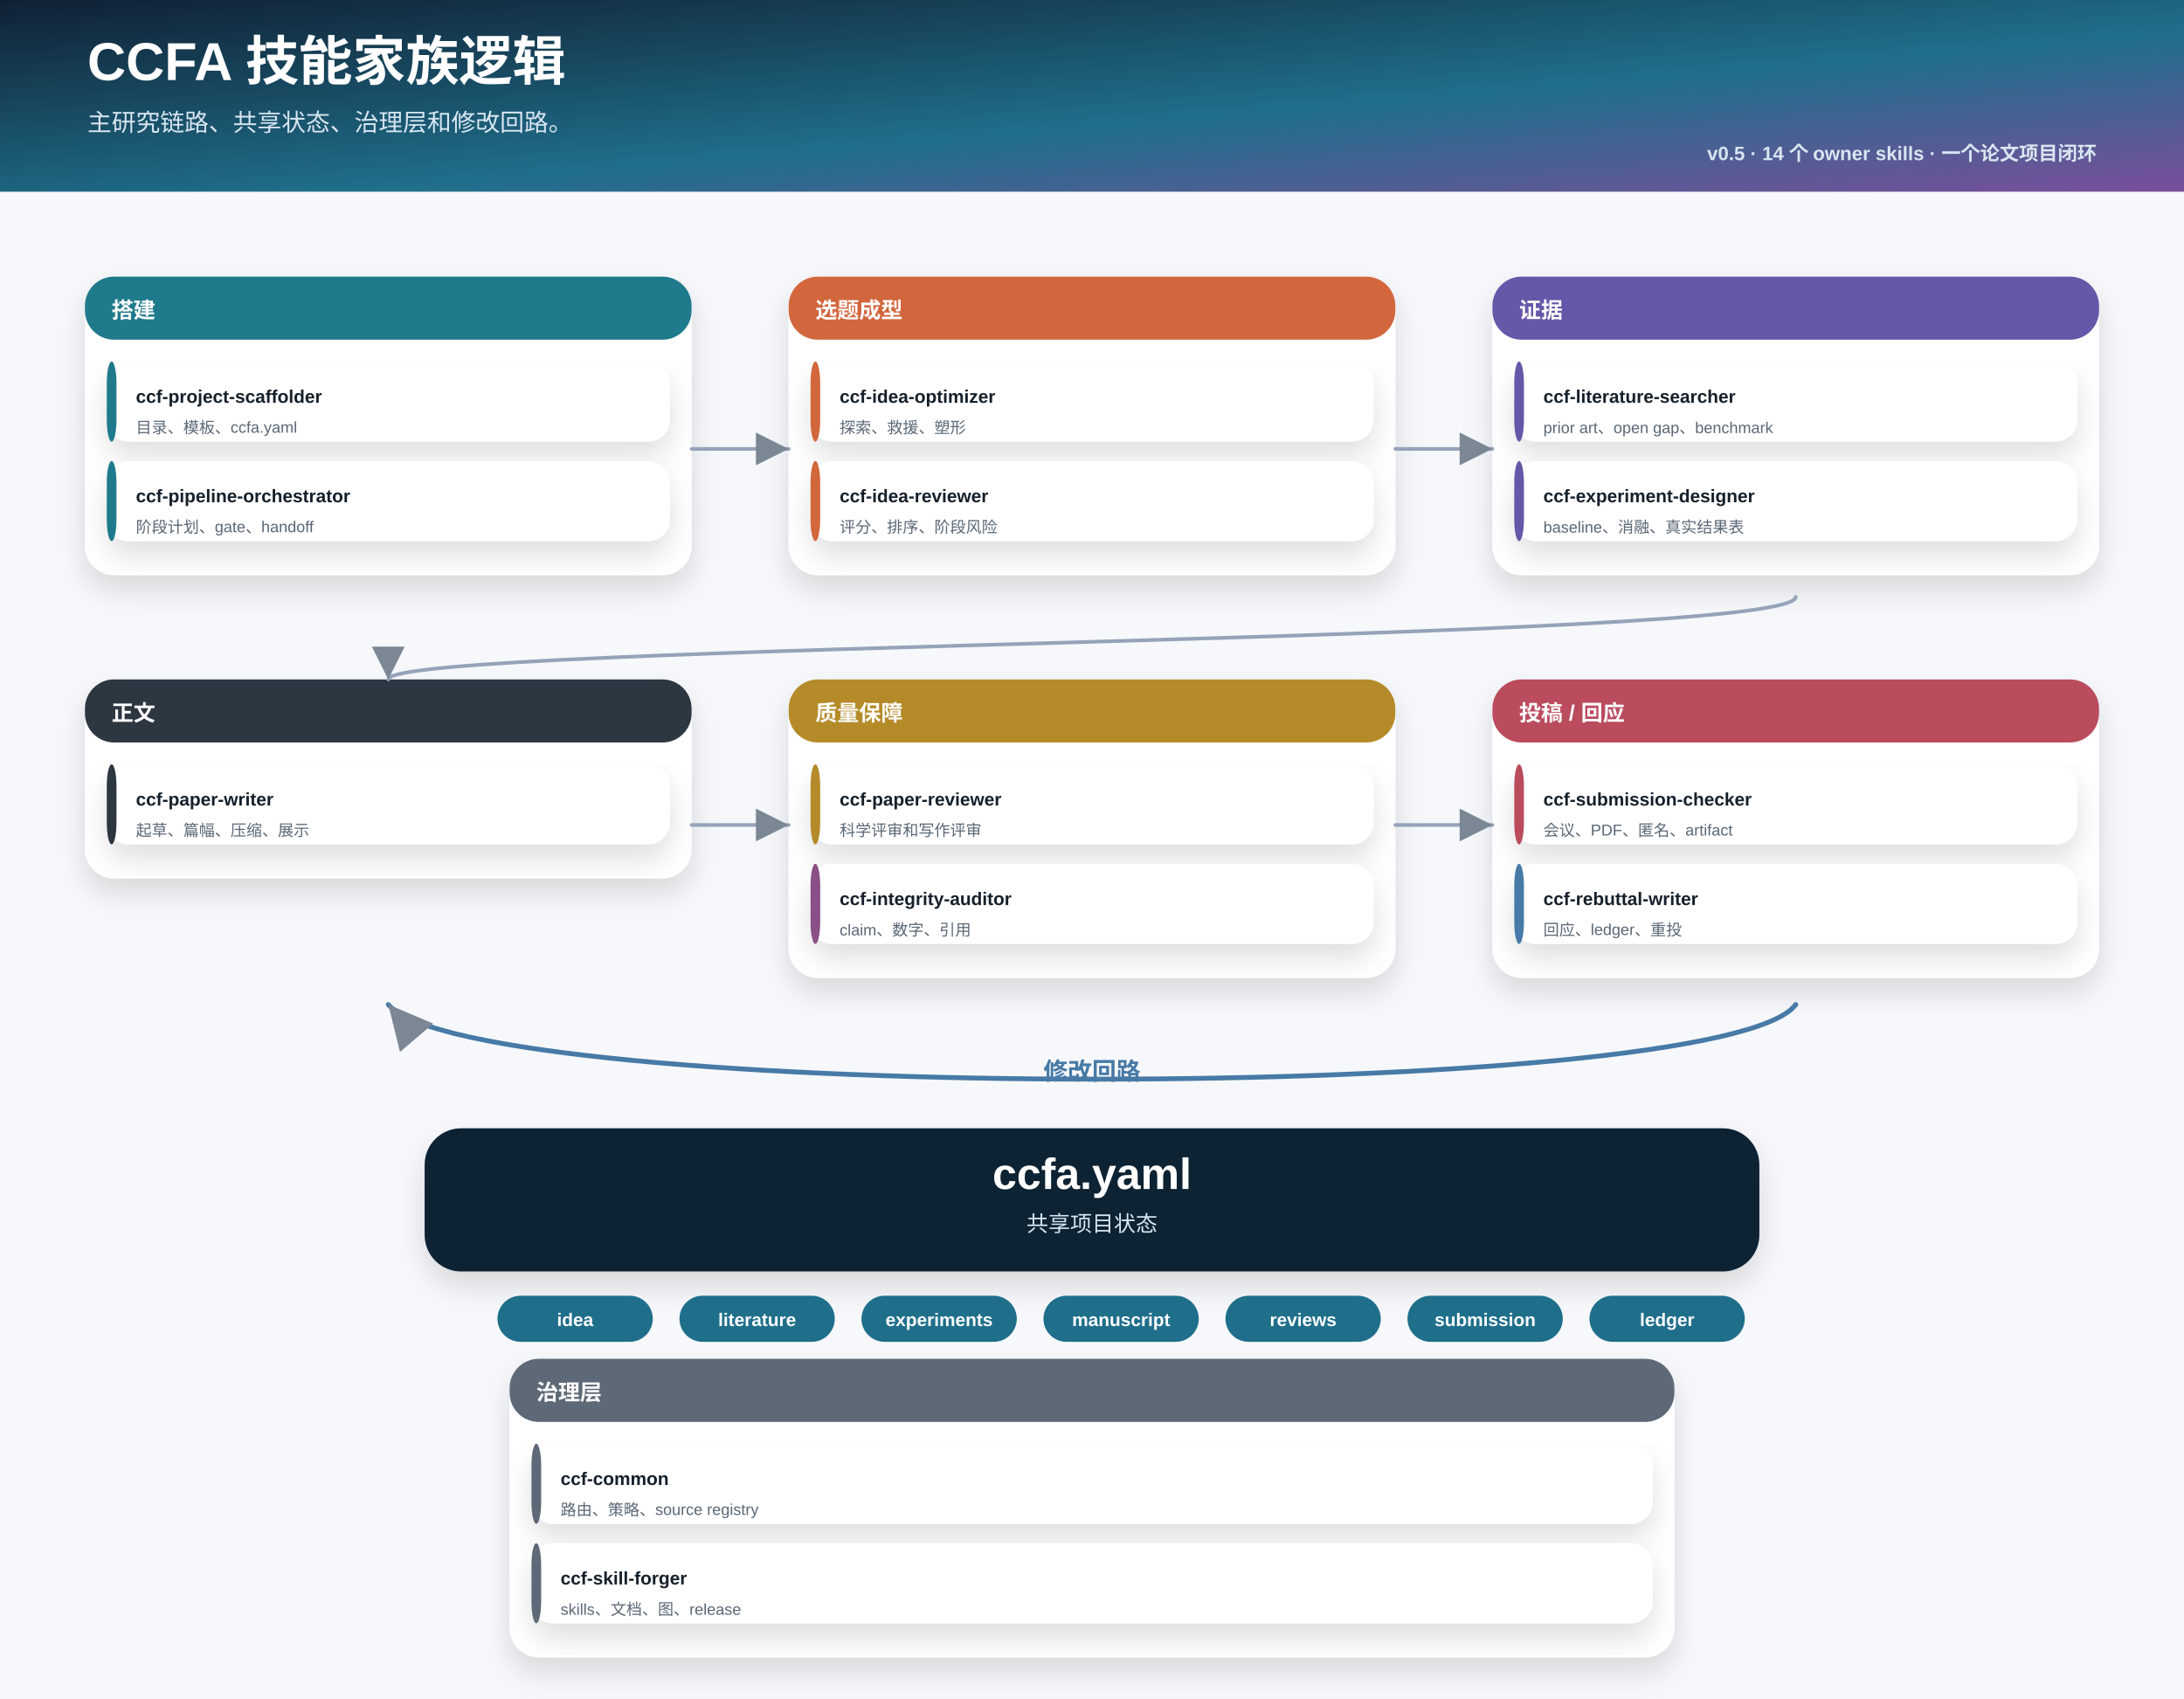
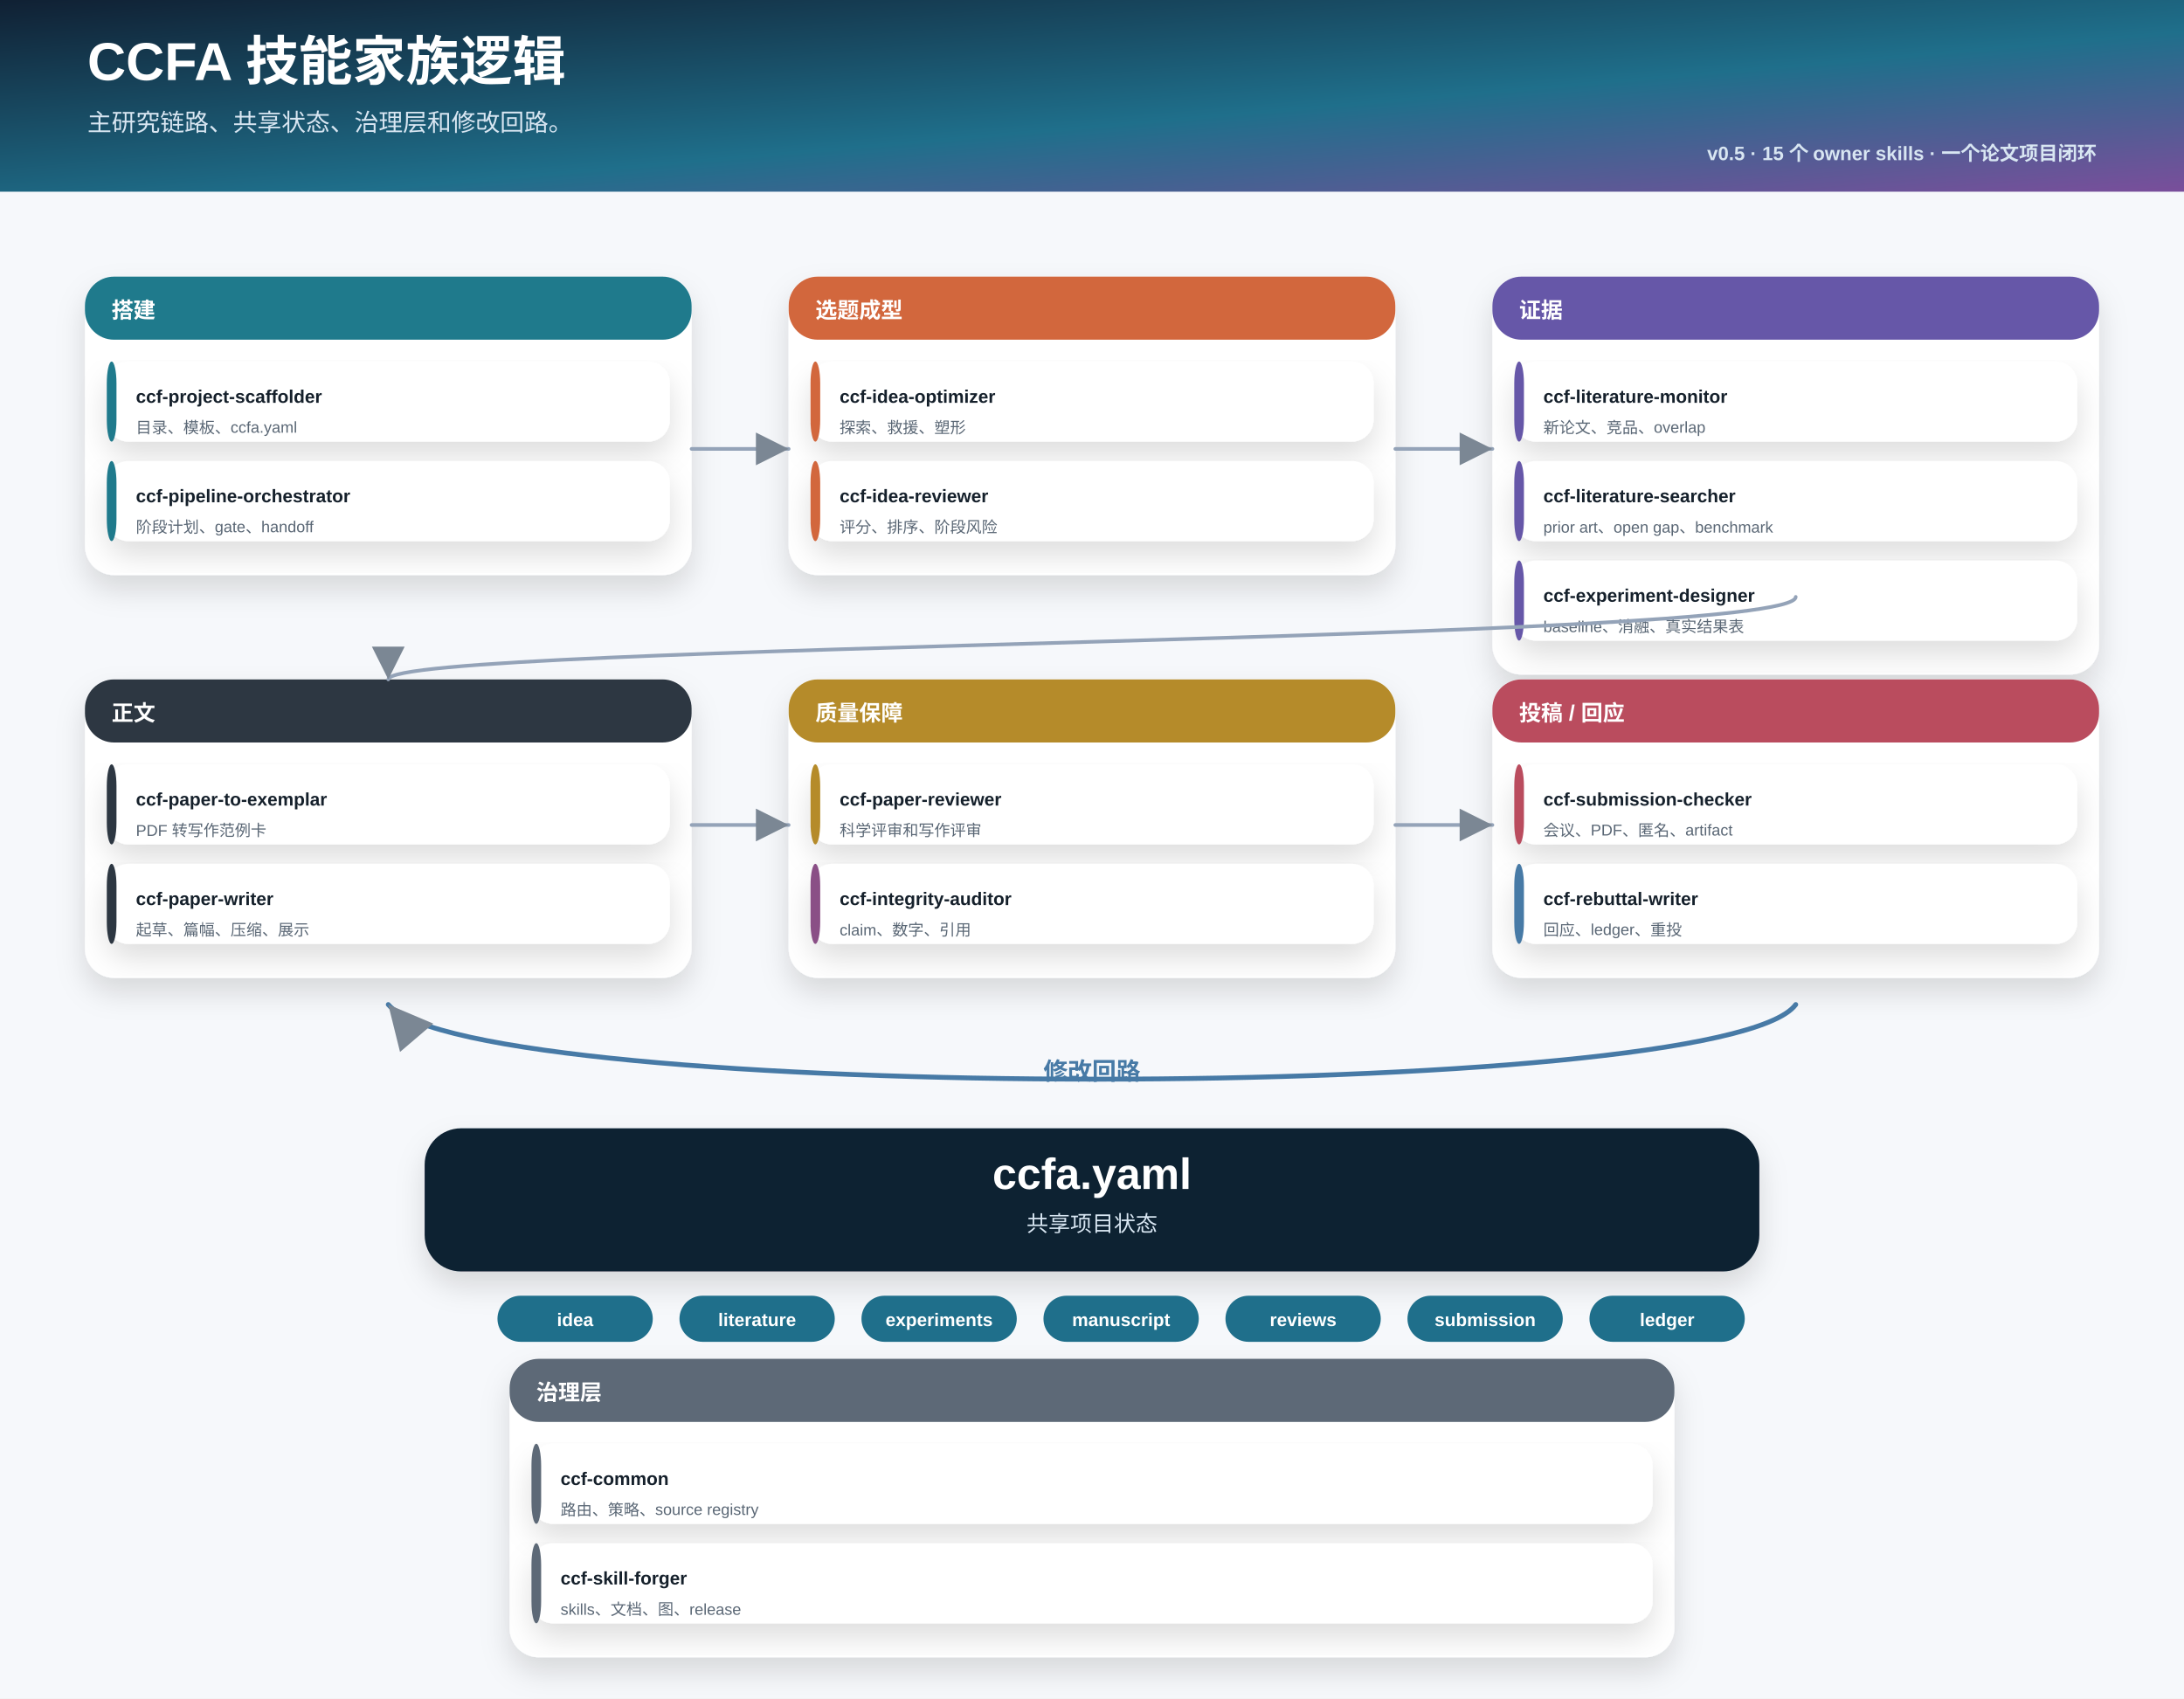
<svg xmlns="http://www.w3.org/2000/svg" width="1800" height="1400" viewBox="0 0 1800 1400">
  <defs>
    <linearGradient id="header" x1="0" y1="0" x2="1" y2="1">
      <stop offset="0" stop-color="#102033" />
      <stop offset="0.58" stop-color="#1F6F8B" />
      <stop offset="1" stop-color="#7A4E9B" />
    </linearGradient>
    <filter id="shadow" x="-20%" y="-20%" width="140%" height="160%">
      <feDropShadow dx="0" dy="12" stdDeviation="12" flood-color="#0B1826" flood-opacity="0.13" />
    </filter>
    <marker id="arrow" markerWidth="13" markerHeight="13" refX="11" refY="6.5" orient="auto">
      <path d="M2,2 L11,6.5 L2,11 Z" fill="#7B8794" />
    </marker>
  </defs>
  <style>text{font-family:Microsoft YaHei, Segoe UI, Arial, sans-serif;dominant-baseline:auto} .mono{font-family:Consolas,Menlo,monospace}</style>
  <rect x="0" y="0" width="1800" height="1400" rx="0" fill="#F6F8FB" stroke="none" stroke-width="2" />
  <rect x="0" y="0" width="1800" height="158" rx="0" fill="url(#header)" stroke="none" stroke-width="2" />
  <text x="72" y="66" font-size="44" font-weight="850" fill="#FFFFFF" text-anchor="start">CCFA 技能家族逻辑</text>
  <text x="72" y="108" font-size="20" font-weight="500" fill="#D8E6F2" text-anchor="start">主研究链路、共享状态、治理层和修改回路。</text>
-   <text x="1728" y="132" font-size="16" font-weight="650" fill="#D8E6F2" text-anchor="end">v0.5 · 14 个 owner skills · 一个论文项目闭环</text>
+   <text x="1728" y="132" font-size="16" font-weight="650" fill="#D8E6F2" text-anchor="end">v0.5 · 15 个 owner skills · 一个论文项目闭环</text>
  <rect x="70" y="228" width="500" height="246" rx="24" fill="#FFFFFF" stroke="none" stroke-width="2" filter="url(#shadow)" />
  <rect x="70" y="228" width="500" height="52" rx="24" fill="#1F7A8C" stroke="none" stroke-width="2" />
  <text x="92" y="262" font-size="18" font-weight="820" fill="#FFFFFF" text-anchor="start">搭建</text>
  <rect x="88" y="298" width="464" height="66" rx="18" fill="#FFFFFF" stroke="none" stroke-width="2" filter="url(#shadow)" />
  <rect x="88" y="298" width="8" height="66" rx="18" fill="#1F7A8C" stroke="none" stroke-width="2" />
  <text x="112" y="332" font-size="15" font-weight="820" fill="#15202B" text-anchor="start">ccf-project-scaffolder</text>
  <text x="112" y="357" font-size="13" font-weight="520" fill="#5A6775" text-anchor="start">目录、模板、ccfa.yaml</text>
  <rect x="88" y="380" width="464" height="66" rx="18" fill="#FFFFFF" stroke="none" stroke-width="2" filter="url(#shadow)" />
  <rect x="88" y="380" width="8" height="66" rx="18" fill="#1F7A8C" stroke="none" stroke-width="2" />
  <text x="112" y="414" font-size="15" font-weight="820" fill="#15202B" text-anchor="start">ccf-pipeline-orchestrator</text>
  <text x="112" y="439" font-size="13" font-weight="520" fill="#5A6775" text-anchor="start">阶段计划、gate、handoff</text>
  <rect x="650" y="228" width="500" height="246" rx="24" fill="#FFFFFF" stroke="none" stroke-width="2" filter="url(#shadow)" />
  <rect x="650" y="228" width="500" height="52" rx="24" fill="#D2673D" stroke="none" stroke-width="2" />
  <text x="672" y="262" font-size="18" font-weight="820" fill="#FFFFFF" text-anchor="start">选题成型</text>
  <rect x="668" y="298" width="464" height="66" rx="18" fill="#FFFFFF" stroke="none" stroke-width="2" filter="url(#shadow)" />
  <rect x="668" y="298" width="8" height="66" rx="18" fill="#D2673D" stroke="none" stroke-width="2" />
  <text x="692" y="332" font-size="15" font-weight="820" fill="#15202B" text-anchor="start">ccf-idea-optimizer</text>
  <text x="692" y="357" font-size="13" font-weight="520" fill="#5A6775" text-anchor="start">探索、救援、塑形</text>
  <rect x="668" y="380" width="464" height="66" rx="18" fill="#FFFFFF" stroke="none" stroke-width="2" filter="url(#shadow)" />
  <rect x="668" y="380" width="8" height="66" rx="18" fill="#D2673D" stroke="none" stroke-width="2" />
  <text x="692" y="414" font-size="15" font-weight="820" fill="#15202B" text-anchor="start">ccf-idea-reviewer</text>
  <text x="692" y="439" font-size="13" font-weight="520" fill="#5A6775" text-anchor="start">评分、排序、阶段风险</text>
-   <rect x="1230" y="228" width="500" height="246" rx="24" fill="#FFFFFF" stroke="none" stroke-width="2" filter="url(#shadow)" />
+   <rect x="1230" y="228" width="500" height="328" rx="24" fill="#FFFFFF" stroke="none" stroke-width="2" filter="url(#shadow)" />
  <rect x="1230" y="228" width="500" height="52" rx="24" fill="#6657A8" stroke="none" stroke-width="2" />
  <text x="1252" y="262" font-size="18" font-weight="820" fill="#FFFFFF" text-anchor="start">证据</text>
  <rect x="1248" y="298" width="464" height="66" rx="18" fill="#FFFFFF" stroke="none" stroke-width="2" filter="url(#shadow)" />
  <rect x="1248" y="298" width="8" height="66" rx="18" fill="#6657A8" stroke="none" stroke-width="2" />
-   <text x="1272" y="332" font-size="15" font-weight="820" fill="#15202B" text-anchor="start">ccf-literature-searcher</text>
-   <text x="1272" y="357" font-size="13" font-weight="520" fill="#5A6775" text-anchor="start">prior art、open gap、benchmark</text>
+   <text x="1272" y="332" font-size="15" font-weight="820" fill="#15202B" text-anchor="start">ccf-literature-monitor</text>
+   <text x="1272" y="357" font-size="13" font-weight="520" fill="#5A6775" text-anchor="start">新论文、竞品、overlap</text>
  <rect x="1248" y="380" width="464" height="66" rx="18" fill="#FFFFFF" stroke="none" stroke-width="2" filter="url(#shadow)" />
  <rect x="1248" y="380" width="8" height="66" rx="18" fill="#6657A8" stroke="none" stroke-width="2" />
-   <text x="1272" y="414" font-size="15" font-weight="820" fill="#15202B" text-anchor="start">ccf-experiment-designer</text>
-   <text x="1272" y="439" font-size="13" font-weight="520" fill="#5A6775" text-anchor="start">baseline、消融、真实结果表</text>
-   <rect x="70" y="560" width="500" height="164" rx="24" fill="#FFFFFF" stroke="none" stroke-width="2" filter="url(#shadow)" />
+   <text x="1272" y="414" font-size="15" font-weight="820" fill="#15202B" text-anchor="start">ccf-literature-searcher</text>
+   <text x="1272" y="439" font-size="13" font-weight="520" fill="#5A6775" text-anchor="start">prior art、open gap、benchmark</text>
+   <rect x="1248" y="462" width="464" height="66" rx="18" fill="#FFFFFF" stroke="none" stroke-width="2" filter="url(#shadow)" />
+   <rect x="1248" y="462" width="8" height="66" rx="18" fill="#6657A8" stroke="none" stroke-width="2" />
+   <text x="1272" y="496" font-size="15" font-weight="820" fill="#15202B" text-anchor="start">ccf-experiment-designer</text>
+   <text x="1272" y="521" font-size="13" font-weight="520" fill="#5A6775" text-anchor="start">baseline、消融、真实结果表</text>
+   <rect x="70" y="560" width="500" height="246" rx="24" fill="#FFFFFF" stroke="none" stroke-width="2" filter="url(#shadow)" />
  <rect x="70" y="560" width="500" height="52" rx="24" fill="#2D3742" stroke="none" stroke-width="2" />
  <text x="92" y="594" font-size="18" font-weight="820" fill="#FFFFFF" text-anchor="start">正文</text>
  <rect x="88" y="630" width="464" height="66" rx="18" fill="#FFFFFF" stroke="none" stroke-width="2" filter="url(#shadow)" />
  <rect x="88" y="630" width="8" height="66" rx="18" fill="#2D3742" stroke="none" stroke-width="2" />
-   <text x="112" y="664" font-size="15" font-weight="820" fill="#15202B" text-anchor="start">ccf-paper-writer</text>
-   <text x="112" y="689" font-size="13" font-weight="520" fill="#5A6775" text-anchor="start">起草、篇幅、压缩、展示</text>
+   <text x="112" y="664" font-size="15" font-weight="820" fill="#15202B" text-anchor="start">ccf-paper-to-exemplar</text>
+   <text x="112" y="689" font-size="13" font-weight="520" fill="#5A6775" text-anchor="start">PDF 转写作范例卡</text>
+   <rect x="88" y="712" width="464" height="66" rx="18" fill="#FFFFFF" stroke="none" stroke-width="2" filter="url(#shadow)" />
+   <rect x="88" y="712" width="8" height="66" rx="18" fill="#2D3742" stroke="none" stroke-width="2" />
+   <text x="112" y="746" font-size="15" font-weight="820" fill="#15202B" text-anchor="start">ccf-paper-writer</text>
+   <text x="112" y="771" font-size="13" font-weight="520" fill="#5A6775" text-anchor="start">起草、篇幅、压缩、展示</text>
  <rect x="650" y="560" width="500" height="246" rx="24" fill="#FFFFFF" stroke="none" stroke-width="2" filter="url(#shadow)" />
  <rect x="650" y="560" width="500" height="52" rx="24" fill="#B58B2A" stroke="none" stroke-width="2" />
  <text x="672" y="594" font-size="18" font-weight="820" fill="#FFFFFF" text-anchor="start">质量保障</text>
  <rect x="668" y="630" width="464" height="66" rx="18" fill="#FFFFFF" stroke="none" stroke-width="2" filter="url(#shadow)" />
  <rect x="668" y="630" width="8" height="66" rx="18" fill="#B58B2A" stroke="none" stroke-width="2" />
  <text x="692" y="664" font-size="15" font-weight="820" fill="#15202B" text-anchor="start">ccf-paper-reviewer</text>
  <text x="692" y="689" font-size="13" font-weight="520" fill="#5A6775" text-anchor="start">科学评审和写作评审</text>
  <rect x="668" y="712" width="464" height="66" rx="18" fill="#FFFFFF" stroke="none" stroke-width="2" filter="url(#shadow)" />
  <rect x="668" y="712" width="8" height="66" rx="18" fill="#8A4F86" stroke="none" stroke-width="2" />
  <text x="692" y="746" font-size="15" font-weight="820" fill="#15202B" text-anchor="start">ccf-integrity-auditor</text>
  <text x="692" y="771" font-size="13" font-weight="520" fill="#5A6775" text-anchor="start">claim、数字、引用</text>
  <rect x="1230" y="560" width="500" height="246" rx="24" fill="#FFFFFF" stroke="none" stroke-width="2" filter="url(#shadow)" />
  <rect x="1230" y="560" width="500" height="52" rx="24" fill="#BA4C5E" stroke="none" stroke-width="2" />
  <text x="1252" y="594" font-size="18" font-weight="820" fill="#FFFFFF" text-anchor="start">投稿 / 回应</text>
  <rect x="1248" y="630" width="464" height="66" rx="18" fill="#FFFFFF" stroke="none" stroke-width="2" filter="url(#shadow)" />
  <rect x="1248" y="630" width="8" height="66" rx="18" fill="#BA4C5E" stroke="none" stroke-width="2" />
  <text x="1272" y="664" font-size="15" font-weight="820" fill="#15202B" text-anchor="start">ccf-submission-checker</text>
  <text x="1272" y="689" font-size="13" font-weight="520" fill="#5A6775" text-anchor="start">会议、PDF、匿名、artifact</text>
  <rect x="1248" y="712" width="464" height="66" rx="18" fill="#FFFFFF" stroke="none" stroke-width="2" filter="url(#shadow)" />
  <rect x="1248" y="712" width="8" height="66" rx="18" fill="#477AA6" stroke="none" stroke-width="2" />
  <text x="1272" y="746" font-size="15" font-weight="820" fill="#15202B" text-anchor="start">ccf-rebuttal-writer</text>
  <text x="1272" y="771" font-size="13" font-weight="520" fill="#5A6775" text-anchor="start">回应、ledger、重投</text>
  <line x1="570" y1="370" x2="650" y2="370" stroke="#94A3B8" stroke-width="3" stroke-linecap="round" marker-end="url(#arrow)" />
  <line x1="1150" y1="370" x2="1230" y2="370" stroke="#94A3B8" stroke-width="3" stroke-linecap="round" marker-end="url(#arrow)" />
  <path d="M1480 492 C1480 530 320 530 320 560" fill="none" stroke="#94A3B8" stroke-width="3" stroke-linecap="round" stroke-linejoin="round" marker-end="url(#arrow)" />
  <line x1="570" y1="680" x2="650" y2="680" stroke="#94A3B8" stroke-width="3" stroke-linecap="round" marker-end="url(#arrow)" />
  <line x1="1150" y1="680" x2="1230" y2="680" stroke="#94A3B8" stroke-width="3" stroke-linecap="round" marker-end="url(#arrow)" />
  <path d="M1480 828 C1420 910 390 910 320 828" fill="none" stroke="#477AA6" stroke-width="4" stroke-linecap="round" stroke-linejoin="round" marker-end="url(#arrow)" />
  <text x="900" y="890" font-size="20" font-weight="820" fill="#477AA6" text-anchor="middle">修改回路</text>
  <rect x="350" y="930" width="1100" height="118" rx="30" fill="#102033" stroke="none" stroke-width="2" filter="url(#shadow)" />
  <text x="900" y="980" font-size="36" font-weight="850" fill="#FFFFFF" text-anchor="middle">ccfa.yaml</text>
  <text x="900" y="1015" font-size="18" font-weight="500" fill="#D8E6F2" text-anchor="middle">共享项目状态</text>
  <rect x="410" y="1068" width="128" height="38" rx="19" fill="#1F6F8B" stroke="none" stroke-width="2" />
  <text x="474" y="1093" font-size="15" font-weight="760" fill="#FFFFFF" text-anchor="middle">idea</text>
  <rect x="560" y="1068" width="128" height="38" rx="19" fill="#1F6F8B" stroke="none" stroke-width="2" />
  <text x="624" y="1093" font-size="15" font-weight="760" fill="#FFFFFF" text-anchor="middle">literature</text>
  <rect x="710" y="1068" width="128" height="38" rx="19" fill="#1F6F8B" stroke="none" stroke-width="2" />
  <text x="774" y="1093" font-size="15" font-weight="760" fill="#FFFFFF" text-anchor="middle">experiments</text>
  <rect x="860" y="1068" width="128" height="38" rx="19" fill="#1F6F8B" stroke="none" stroke-width="2" />
  <text x="924" y="1093" font-size="15" font-weight="760" fill="#FFFFFF" text-anchor="middle">manuscript</text>
  <rect x="1010" y="1068" width="128" height="38" rx="19" fill="#1F6F8B" stroke="none" stroke-width="2" />
  <text x="1074" y="1093" font-size="15" font-weight="760" fill="#FFFFFF" text-anchor="middle">reviews</text>
  <rect x="1160" y="1068" width="128" height="38" rx="19" fill="#1F6F8B" stroke="none" stroke-width="2" />
  <text x="1224" y="1093" font-size="15" font-weight="760" fill="#FFFFFF" text-anchor="middle">submission</text>
  <rect x="1310" y="1068" width="128" height="38" rx="19" fill="#1F6F8B" stroke="none" stroke-width="2" />
  <text x="1374" y="1093" font-size="15" font-weight="760" fill="#FFFFFF" text-anchor="middle">ledger</text>
  <rect x="420" y="1120" width="960" height="246" rx="24" fill="#FFFFFF" stroke="none" stroke-width="2" filter="url(#shadow)" />
  <rect x="420" y="1120" width="960" height="52" rx="24" fill="#5D6977" stroke="none" stroke-width="2" />
  <text x="442" y="1154" font-size="18" font-weight="820" fill="#FFFFFF" text-anchor="start">治理层</text>
  <rect x="438" y="1190" width="924" height="66" rx="18" fill="#FFFFFF" stroke="none" stroke-width="2" filter="url(#shadow)" />
  <rect x="438" y="1190" width="8" height="66" rx="18" fill="#5D6977" stroke="none" stroke-width="2" />
  <text x="462" y="1224" font-size="15" font-weight="820" fill="#15202B" text-anchor="start">ccf-common</text>
  <text x="462" y="1249" font-size="13" font-weight="520" fill="#5A6775" text-anchor="start">路由、策略、source registry</text>
  <rect x="438" y="1272" width="924" height="66" rx="18" fill="#FFFFFF" stroke="none" stroke-width="2" filter="url(#shadow)" />
  <rect x="438" y="1272" width="8" height="66" rx="18" fill="#5D6977" stroke="none" stroke-width="2" />
  <text x="462" y="1306" font-size="15" font-weight="820" fill="#15202B" text-anchor="start">ccf-skill-forger</text>
  <text x="462" y="1331" font-size="13" font-weight="520" fill="#5A6775" text-anchor="start">skills、文档、图、release</text>
</svg>
